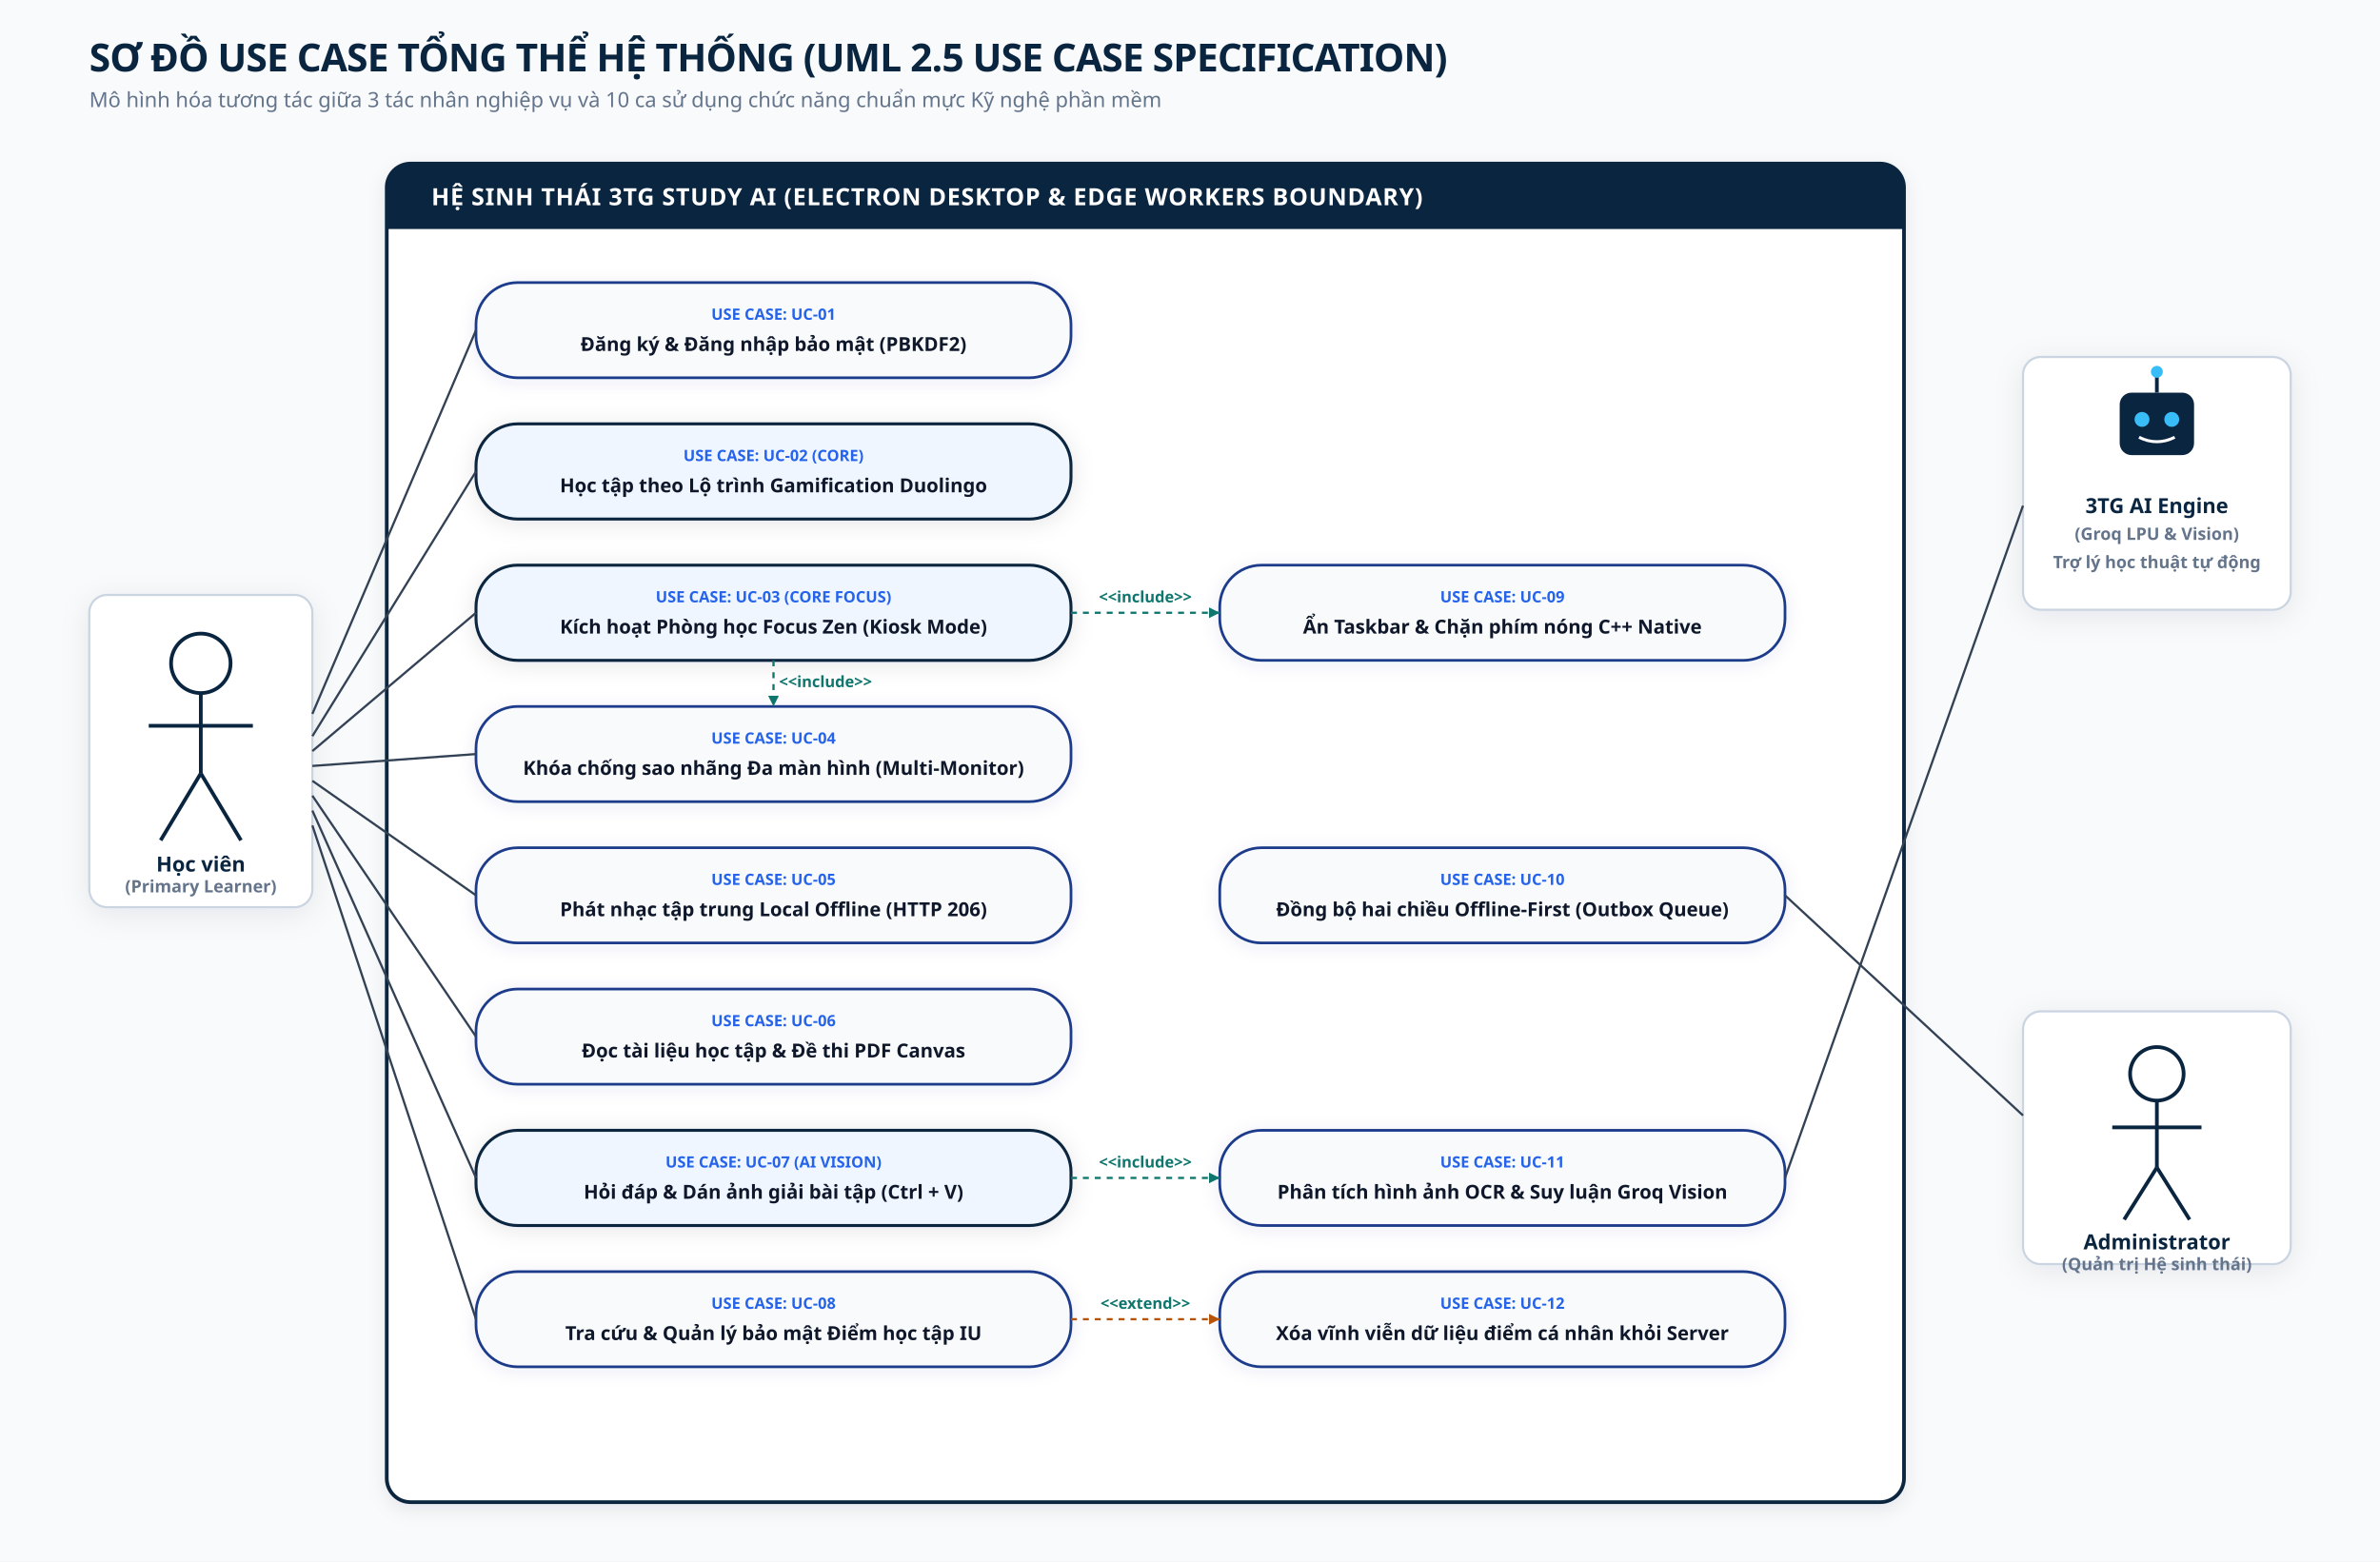
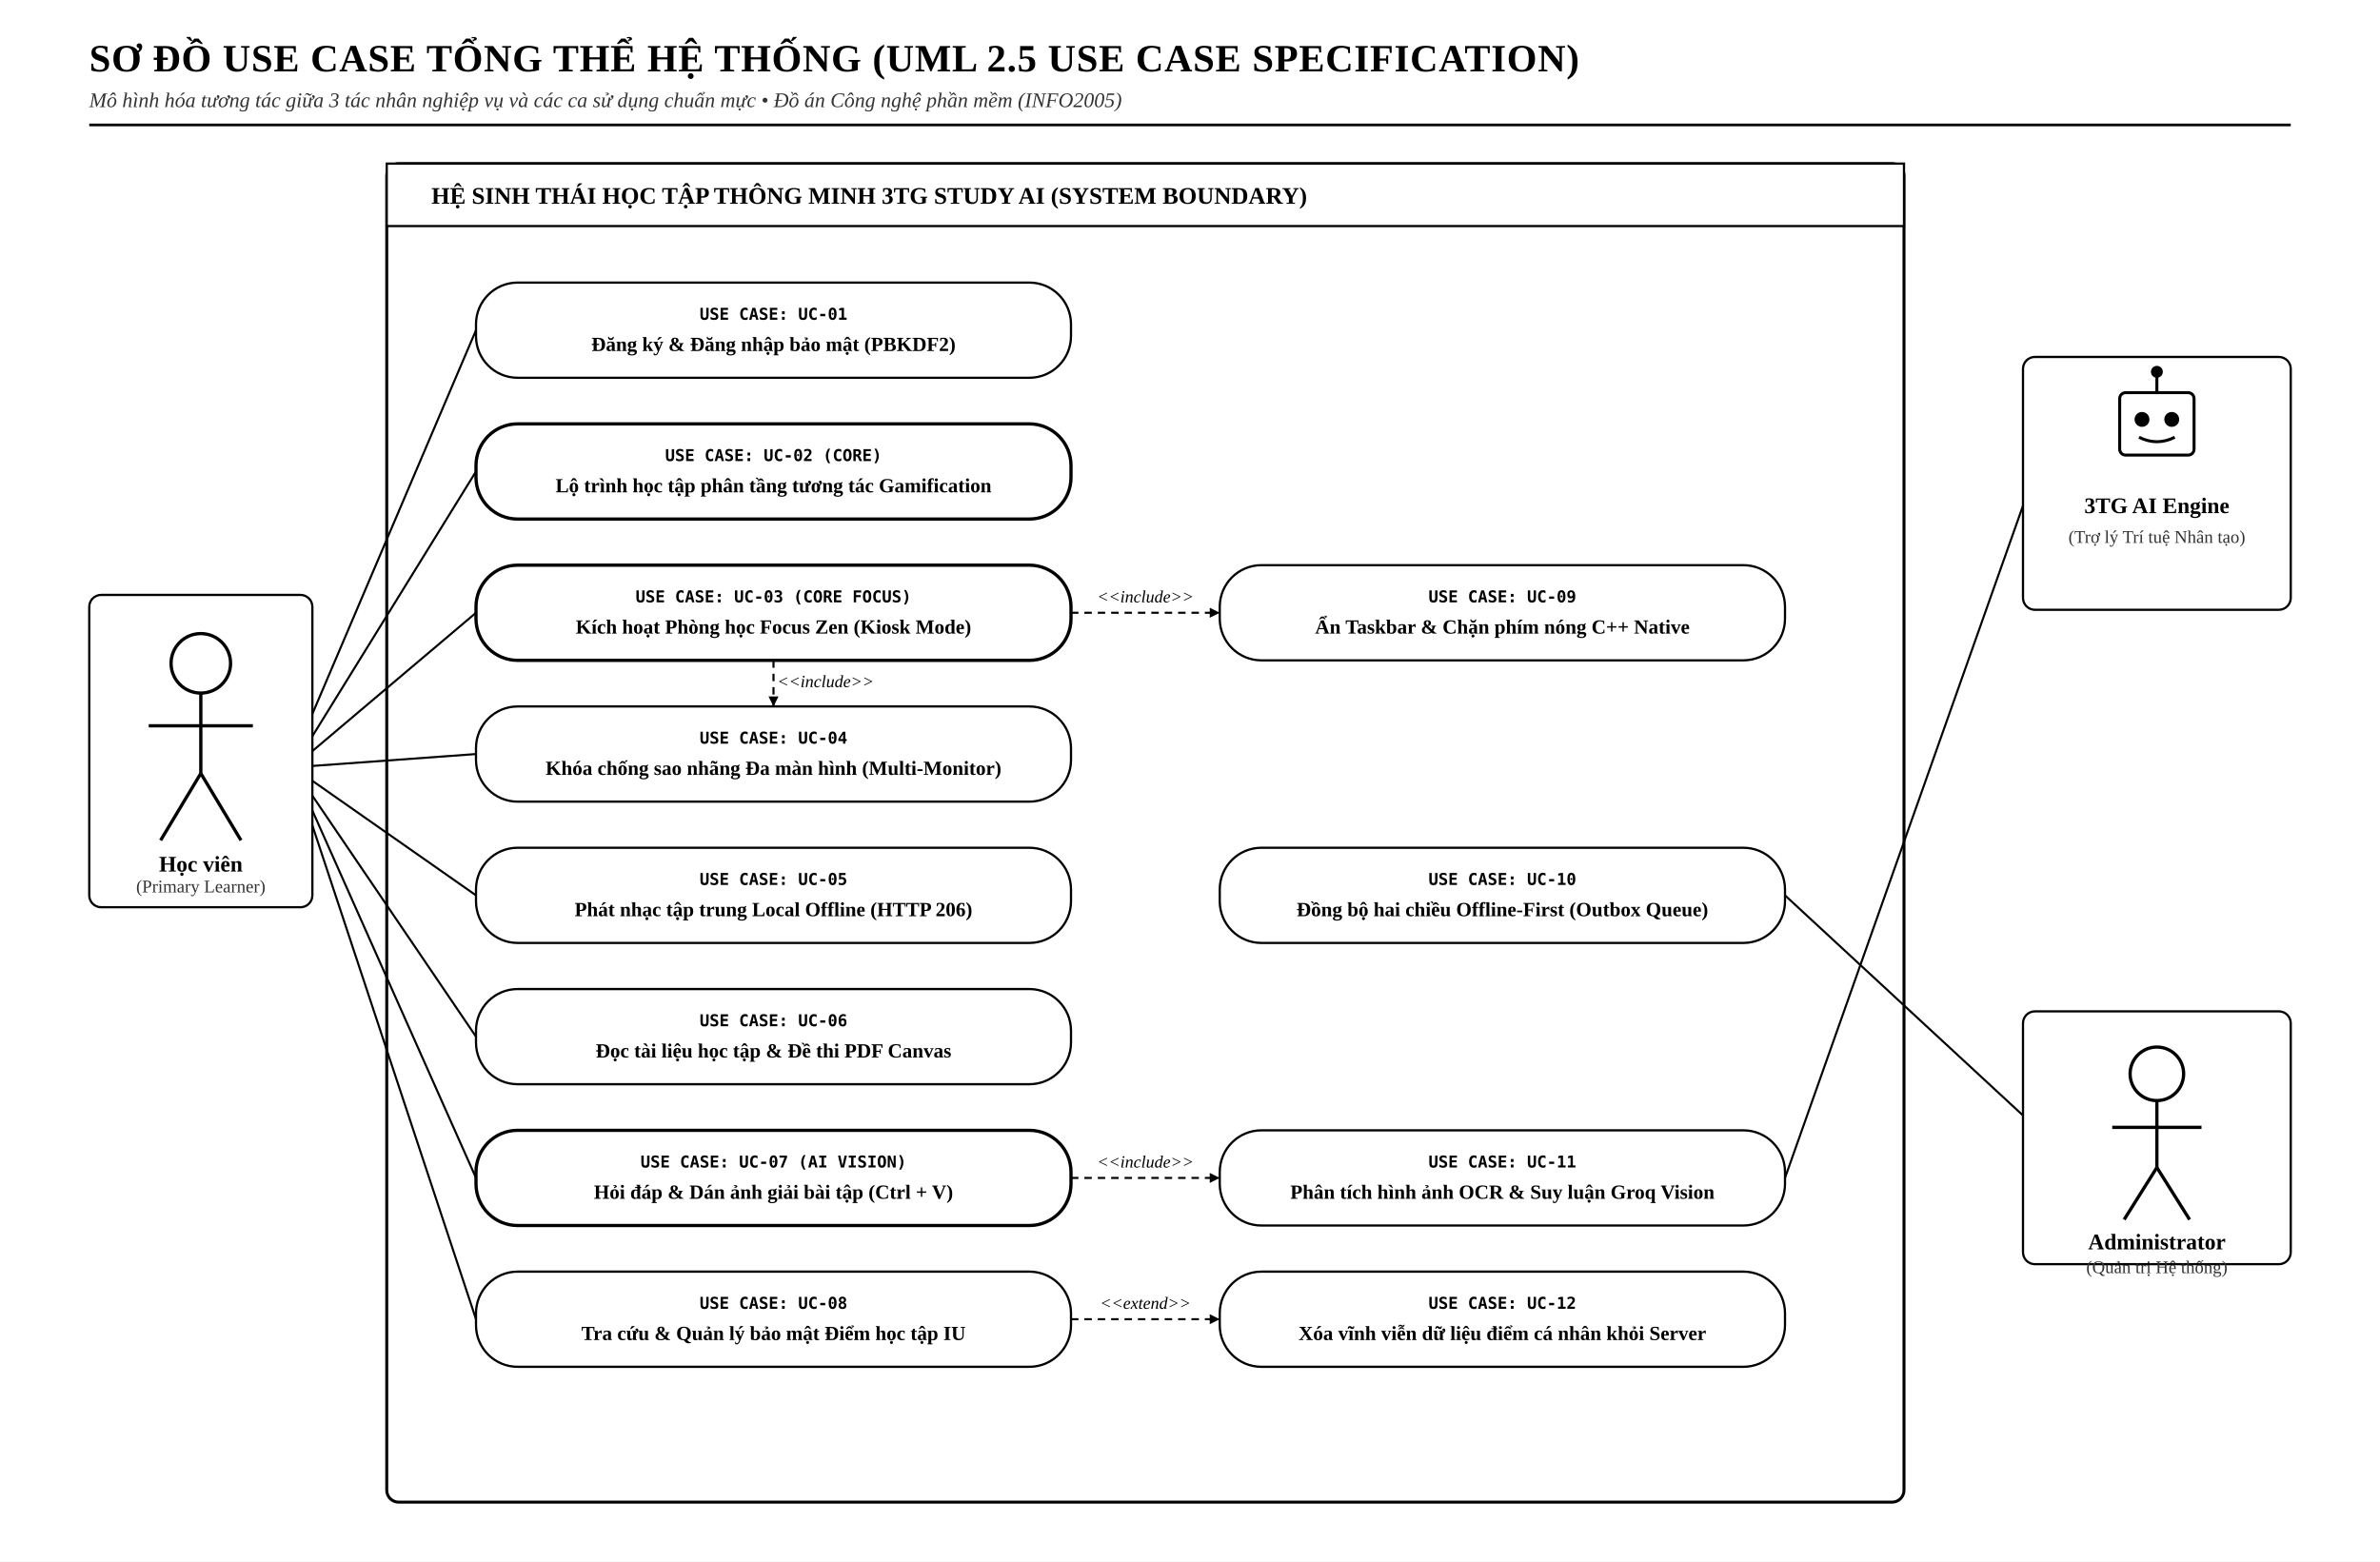
<svg xmlns="http://www.w3.org/2000/svg" viewBox="0 0 1600 1050" width="100%" height="100%">
  <defs>
    <style>
-       .bg { fill: #F8FAFC; }
-       .title { font-family: 'Segoe UI', system-ui, -apple-system, sans-serif; font-size: 26px; font-weight: 800; fill: #0A2540; letter-spacing: -0.5px; }
-       .subtitle { font-family: 'Segoe UI', system-ui, -apple-system, sans-serif; font-size: 14px; fill: #64748B; font-weight: 500; }
-       .sys-box { fill: #FFFFFF; stroke: #0A2540; stroke-width: 2.5; stroke-dasharray: none; rx: 16; }
-       .sys-header { fill: #0A2540; }
-       .sys-title { font-family: 'Segoe UI', system-ui, -apple-system, sans-serif; font-size: 16px; font-weight: 800; fill: #FFFFFF; letter-spacing: 0.5px; }
-       .actor-card { fill: #FFFFFF; stroke: #CBD5E1; stroke-width: 1.5; rx: 12; filter: drop-shadow(0 4px 10px rgba(10, 37, 64, 0.08)); }
-       .actor-title { font-family: 'Segoe UI', system-ui, -apple-system, sans-serif; font-size: 14px; font-weight: 800; fill: #0A2540; text-anchor: middle; }
-       .actor-role { font-family: 'Segoe UI', system-ui, -apple-system, sans-serif; font-size: 11.5px; font-weight: 600; fill: #64748B; text-anchor: middle; }
-       .uc-pill { fill: #F8FAFC; stroke: #1E3A8A; stroke-width: 1.8; rx: 28; filter: drop-shadow(0 2px 6px rgba(30, 58, 138, 0.08)); }
-       .uc-pill-core { fill: #EFF6FF; stroke: #0A2540; stroke-width: 2; rx: 28; filter: drop-shadow(0 2px 8px rgba(10, 37, 64, 0.1)); }
-       .uc-code { font-family: 'Segoe UI', system-ui, -apple-system, sans-serif; font-size: 10.5px; font-weight: 800; fill: #2563EB; text-anchor: middle; }
-       .uc-label { font-family: 'Segoe UI', system-ui, -apple-system, sans-serif; font-size: 13px; font-weight: 700; fill: #0F172A; text-anchor: middle; }
-       .assoc-line { stroke: #334155; stroke-width: 1.5; fill: none; }
-       .include-line { stroke: #0F766E; stroke-width: 1.5; stroke-dasharray: 4,4; fill: none; marker-end: url(#arrow-green); }
-       .extend-line { stroke: #B45309; stroke-width: 1.5; stroke-dasharray: 4,4; fill: none; marker-end: url(#arrow-amber); }
-       .stereo-text { font-family: 'Segoe UI', system-ui, -apple-system, sans-serif; font-size: 10.5px; font-weight: 700; fill: #0F766E; text-anchor: middle; }
+       .bg { fill: #FFFFFF; }
+       .title { font-family: 'Times New Roman', serif; font-size: 26px; font-weight: bold; fill: #000000; letter-spacing: 0.5px; }
+       .subtitle { font-family: 'Times New Roman', serif; font-size: 14px; fill: #333333; font-style: italic; }
+       .sys-box { fill: #FFFFFF; stroke: #000000; stroke-width: 2; rx: 8; }
+       .sys-header { fill: #FFFFFF; stroke: #000000; stroke-width: 1.5; }
+       .sys-title { font-family: 'Times New Roman', serif; font-size: 16px; font-weight: bold; fill: #000000; }
+       .actor-card { fill: #FFFFFF; stroke: #000000; stroke-width: 1.5; rx: 8; }
+       .actor-title { font-family: 'Times New Roman', serif; font-size: 15px; font-weight: bold; fill: #000000; text-anchor: middle; }
+       .actor-role { font-family: 'Times New Roman', serif; font-size: 12px; fill: #333333; text-anchor: middle; }
+       .uc-pill { fill: #FFFFFF; stroke: #000000; stroke-width: 1.5; rx: 28; }
+       .uc-pill-bold { fill: #FFFFFF; stroke: #000000; stroke-width: 2.2; rx: 28; }
+       .uc-code { font-family: 'Consolas', monospace; font-size: 11px; font-weight: bold; fill: #000000; text-anchor: middle; }
+       .uc-label { font-family: 'Times New Roman', serif; font-size: 13.5px; font-weight: bold; fill: #000000; text-anchor: middle; }
+       .assoc-line { stroke: #000000; stroke-width: 1.4; fill: none; }
+       .include-line { stroke: #000000; stroke-width: 1.4; stroke-dasharray: 5,4; fill: none; marker-end: url(#arrow-bw); }
+       .stereo-text { font-family: 'Times New Roman', serif; font-size: 11.5px; font-style: italic; fill: #000000; text-anchor: middle; }
    </style>
-     <filter id="shadow" x="-5%" y="-5%" width="110%" height="115%" filterUnits="userSpaceOnUse">
-       <feDropShadow dx="0" dy="4" stdDeviation="6" flood-color="#0A2540" flood-opacity="0.08" />
-     </filter>
-     <marker id="arrow-green" viewBox="0 0 10 10" refX="8" refY="5" markerWidth="6" markerHeight="6" orient="auto-start-reverse">
-       <path d="M 0 1 L 8 5 L 0 9 z" fill="#0F766E" />
-     </marker>
-     <marker id="arrow-amber" viewBox="0 0 10 10" refX="8" refY="5" markerWidth="6" markerHeight="6" orient="auto-start-reverse">
-       <path d="M 0 1 L 8 5 L 0 9 z" fill="#B45309" />
+     <marker id="arrow-bw" viewBox="0 0 10 10" refX="8" refY="5" markerWidth="6" markerHeight="6" orient="auto-start-reverse">
+       <path d="M 0 1 L 8 5 L 0 9 z" fill="#000000" />
    </marker>
  </defs>
  <rect width="100%" height="100%" class="bg" />
  <g transform="translate(60, 48)">
    <text class="title" x="0" y="0">SƠ ĐỒ USE CASE TỔNG THỂ HỆ THỐNG (UML 2.5 USE CASE SPECIFICATION)</text>
-     <text class="subtitle" x="0" y="24">Mô hình hóa tương tác giữa 3 tác nhân nghiệp vụ và 10 ca sử dụng chức năng chuẩn mực Kỹ nghệ phần mềm</text>
+     <text class="subtitle" x="0" y="24">Mô hình hóa tương tác giữa 3 tác nhân nghiệp vụ và các ca sử dụng chuẩn mực • Đồ án Công nghệ phần mềm (INFO2005)</text>
+     <line x1="0" y1="36" x2="1480" y2="36" stroke="#000000" stroke-width="1.8" />
  </g>
  <g transform="translate(60, 400)">
    <rect width="150" height="210" class="actor-card" />
-     <circle cx="75" cy="46" r="20" fill="none" stroke="#0A2540" stroke-width="2.5" />
-     <line x1="75" y1="66" x2="75" y2="120" stroke="#0A2540" stroke-width="2.5" />
-     <line x1="40" y1="88" x2="110" y2="88" stroke="#0A2540" stroke-width="2.5" />
-     <line x1="75" y1="120" x2="48" y2="165" stroke="#0A2540" stroke-width="2.5" />
-     <line x1="75" y1="120" x2="102" y2="165" stroke="#0A2540" stroke-width="2.5" />
+     <circle cx="75" cy="46" r="20" fill="none" stroke="#000000" stroke-width="2.2" />
+     <line x1="75" y1="66" x2="75" y2="120" stroke="#000000" stroke-width="2.2" />
+     <line x1="40" y1="88" x2="110" y2="88" stroke="#000000" stroke-width="2.2" />
+     <line x1="75" y1="120" x2="48" y2="165" stroke="#000000" stroke-width="2.2" />
+     <line x1="75" y1="120" x2="102" y2="165" stroke="#000000" stroke-width="2.2" />
    <text class="actor-title" x="75" y="186">Học viên</text>
    <text class="actor-role" x="75" y="200">(Primary Learner)</text>
  </g>
  <g transform="translate(260, 110)">
-     <rect width="1020" height="900" class="sys-box" filter="url(#shadow)" />
-     <path d="M 0 16 Q 0 0 16 0 L 1004 0 Q 1020 0 1020 16 L 1020 44 L 0 44 Z" class="sys-header" />
-     <text class="sys-title" x="30" y="28">HỆ SINH THÁI 3TG STUDY AI (ELECTRON DESKTOP &amp; EDGE WORKERS BOUNDARY)</text>
+     <rect width="1020" height="900" class="sys-box" />
+     <rect x="0" y="0" width="1020" height="42" class="sys-header" />
+     <text class="sys-title" x="30" y="27">HỆ SINH THÁI HỌC TẬP THÔNG MINH 3TG STUDY AI (SYSTEM BOUNDARY)</text>
    <g transform="translate(60, 80)">
      <rect width="400" height="64" class="uc-pill" />
      <text class="uc-code" x="200" y="25">USE CASE: UC-01</text>
      <text class="uc-label" x="200" y="46">Đăng ký &amp; Đăng nhập bảo mật (PBKDF2)</text>
    </g>
    <g transform="translate(60, 175)">
-       <rect width="400" height="64" class="uc-pill-core" />
+       <rect width="400" height="64" class="uc-pill-bold" />
      <text class="uc-code" x="200" y="25">USE CASE: UC-02 (CORE)</text>
-       <text class="uc-label" x="200" y="46">Học tập theo Lộ trình Gamification Duolingo</text>
+       <text class="uc-label" x="200" y="46">Lộ trình học tập phân tầng tương tác Gamification</text>
    </g>
    <g transform="translate(60, 270)">
-       <rect width="400" height="64" class="uc-pill-core" />
+       <rect width="400" height="64" class="uc-pill-bold" />
      <text class="uc-code" x="200" y="25">USE CASE: UC-03 (CORE FOCUS)</text>
      <text class="uc-label" x="200" y="46">Kích hoạt Phòng học Focus Zen (Kiosk Mode)</text>
    </g>
    <g transform="translate(60, 365)">
      <rect width="400" height="64" class="uc-pill" />
      <text class="uc-code" x="200" y="25">USE CASE: UC-04</text>
      <text class="uc-label" x="200" y="46">Khóa chống sao nhãng Đa màn hình (Multi-Monitor)</text>
    </g>
    <g transform="translate(60, 460)">
      <rect width="400" height="64" class="uc-pill" />
      <text class="uc-code" x="200" y="25">USE CASE: UC-05</text>
      <text class="uc-label" x="200" y="46">Phát nhạc tập trung Local Offline (HTTP 206)</text>
    </g>
    <g transform="translate(60, 555)">
      <rect width="400" height="64" class="uc-pill" />
      <text class="uc-code" x="200" y="25">USE CASE: UC-06</text>
      <text class="uc-label" x="200" y="46">Đọc tài liệu học tập &amp; Đề thi PDF Canvas</text>
    </g>
    <g transform="translate(60, 650)">
-       <rect width="400" height="64" class="uc-pill-core" />
+       <rect width="400" height="64" class="uc-pill-bold" />
      <text class="uc-code" x="200" y="25">USE CASE: UC-07 (AI VISION)</text>
      <text class="uc-label" x="200" y="46">Hỏi đáp &amp; Dán ảnh giải bài tập (Ctrl + V)</text>
    </g>
    <g transform="translate(60, 745)">
      <rect width="400" height="64" class="uc-pill" />
      <text class="uc-code" x="200" y="25">USE CASE: UC-08</text>
      <text class="uc-label" x="200" y="46">Tra cứu &amp; Quản lý bảo mật Điểm học tập IU</text>
    </g>
    <g transform="translate(560, 270)">
      <rect width="380" height="64" class="uc-pill" />
      <text class="uc-code" x="190" y="25">USE CASE: UC-09</text>
      <text class="uc-label" x="190" y="46">Ẩn Taskbar &amp; Chặn phím nóng C++ Native</text>
    </g>
    <g transform="translate(560, 460)">
      <rect width="380" height="64" class="uc-pill" />
      <text class="uc-code" x="190" y="25">USE CASE: UC-10</text>
      <text class="uc-label" x="190" y="46">Đồng bộ hai chiều Offline-First (Outbox Queue)</text>
    </g>
    <g transform="translate(560, 650)">
      <rect width="380" height="64" class="uc-pill" />
      <text class="uc-code" x="190" y="25">USE CASE: UC-11</text>
      <text class="uc-label" x="190" y="46">Phân tích hình ảnh OCR &amp; Suy luận Groq Vision</text>
    </g>
    <g transform="translate(560, 745)">
      <rect width="380" height="64" class="uc-pill" />
      <text class="uc-code" x="190" y="25">USE CASE: UC-12</text>
      <text class="uc-label" x="190" y="46">Xóa vĩnh viễn dữ liệu điểm cá nhân khỏi Server</text>
    </g>
    <path d="M 460 302 L 560 302" class="include-line" />
    <text class="stereo-text" x="510" y="295">&lt;&lt;include&gt;&gt;</text>
    <path d="M 260 334 L 260 365" class="include-line" />
    <text class="stereo-text" x="295" y="352">&lt;&lt;include&gt;&gt;</text>
    <path d="M 460 682 L 560 682" class="include-line" />
    <text class="stereo-text" x="510" y="675">&lt;&lt;include&gt;&gt;</text>
-     <path d="M 460 777 L 560 777" class="extend-line" />
-     <text class="stereo-text" x="510" y="770" fill="#B45309">&lt;&lt;extend&gt;&gt;</text>
+     <path d="M 460 777 L 560 777" class="include-line" />
+     <text class="stereo-text" x="510" y="770">&lt;&lt;extend&gt;&gt;</text>
  </g>
  <g transform="translate(1360, 240)">
    <rect width="180" height="170" class="actor-card" />
-     <rect x="65" y="24" width="50" height="42" rx="8" fill="#0A2540" />
-     <circle cx="80" cy="42" r="5" fill="#38BDF8" />
-     <circle cx="100" cy="42" r="5" fill="#38BDF8" />
-     <path d="M 78 54 Q 90 60 102 54" stroke="#FFFFFF" stroke-width="2" fill="none" />
-     <line x1="90" y1="24" x2="90" y2="12" stroke="#0A2540" stroke-width="2.5" />
-     <circle cx="90" cy="10" r="4" fill="#38BDF8" />
+     <rect x="65" y="24" width="50" height="42" rx="4" fill="#FFFFFF" stroke="#000000" stroke-width="2" />
+     <circle cx="80" cy="42" r="5" fill="#000000" />
+     <circle cx="100" cy="42" r="5" fill="#000000" />
+     <path d="M 78 54 Q 90 60 102 54" stroke="#000000" stroke-width="2" fill="none" />
+     <line x1="90" y1="24" x2="90" y2="12" stroke="#000000" stroke-width="2" />
+     <circle cx="90" cy="10" r="4" fill="#000000" />
    <text class="actor-title" x="90" y="105">3TG AI Engine</text>
-     <text class="actor-role" x="90" y="123">(Groq LPU &amp; Vision)</text>
-     <text class="actor-role" x="90" y="142" font-size="10.5px">Trợ lý học thuật tự động</text>
+     <text class="actor-role" x="90" y="125">(Trợ lý Trí tuệ Nhân tạo)</text>
  </g>
  <g transform="translate(1360, 680)">
    <rect width="180" height="170" class="actor-card" />
-     <circle cx="90" cy="42" r="18" fill="none" stroke="#0A2540" stroke-width="2.5" />
-     <line x1="90" y1="60" x2="90" y2="105" stroke="#0A2540" stroke-width="2.5" />
-     <line x1="60" y1="78" x2="120" y2="78" stroke="#0A2540" stroke-width="2.5" />
-     <line x1="90" y1="105" x2="68" y2="140" stroke="#0A2540" stroke-width="2.5" />
-     <line x1="90" y1="105" x2="112" y2="140" stroke="#0A2540" stroke-width="2.5" />
+     <circle cx="90" cy="42" r="18" fill="none" stroke="#000000" stroke-width="2.2" />
+     <line x1="90" y1="60" x2="90" y2="105" stroke="#000000" stroke-width="2.2" />
+     <line x1="60" y1="78" x2="120" y2="78" stroke="#000000" stroke-width="2.2" />
+     <line x1="90" y1="105" x2="68" y2="140" stroke="#000000" stroke-width="2.2" />
+     <line x1="90" y1="105" x2="112" y2="140" stroke="#000000" stroke-width="2.2" />
    <text class="actor-title" x="90" y="160">Administrator</text>
-     <text class="actor-role" x="90" y="174">(Quản trị Hệ sinh thái)</text>
+     <text class="actor-role" x="90" y="176">(Quản trị Hệ thống)</text>
  </g>
  <line x1="210" y1="480" x2="320" y2="222" class="assoc-line" />
  <line x1="210" y1="495" x2="320" y2="317" class="assoc-line" />
  <line x1="210" y1="505" x2="320" y2="412" class="assoc-line" />
  <line x1="210" y1="515" x2="320" y2="507" class="assoc-line" />
  <line x1="210" y1="525" x2="320" y2="602" class="assoc-line" />
  <line x1="210" y1="535" x2="320" y2="697" class="assoc-line" />
  <line x1="210" y1="545" x2="320" y2="792" class="assoc-line" />
  <line x1="210" y1="555" x2="320" y2="887" class="assoc-line" />
  <line x1="1200" y1="792" x2="1360" y2="340" class="assoc-line" />
  <line x1="1200" y1="602" x2="1360" y2="750" class="assoc-line" />
</svg>
